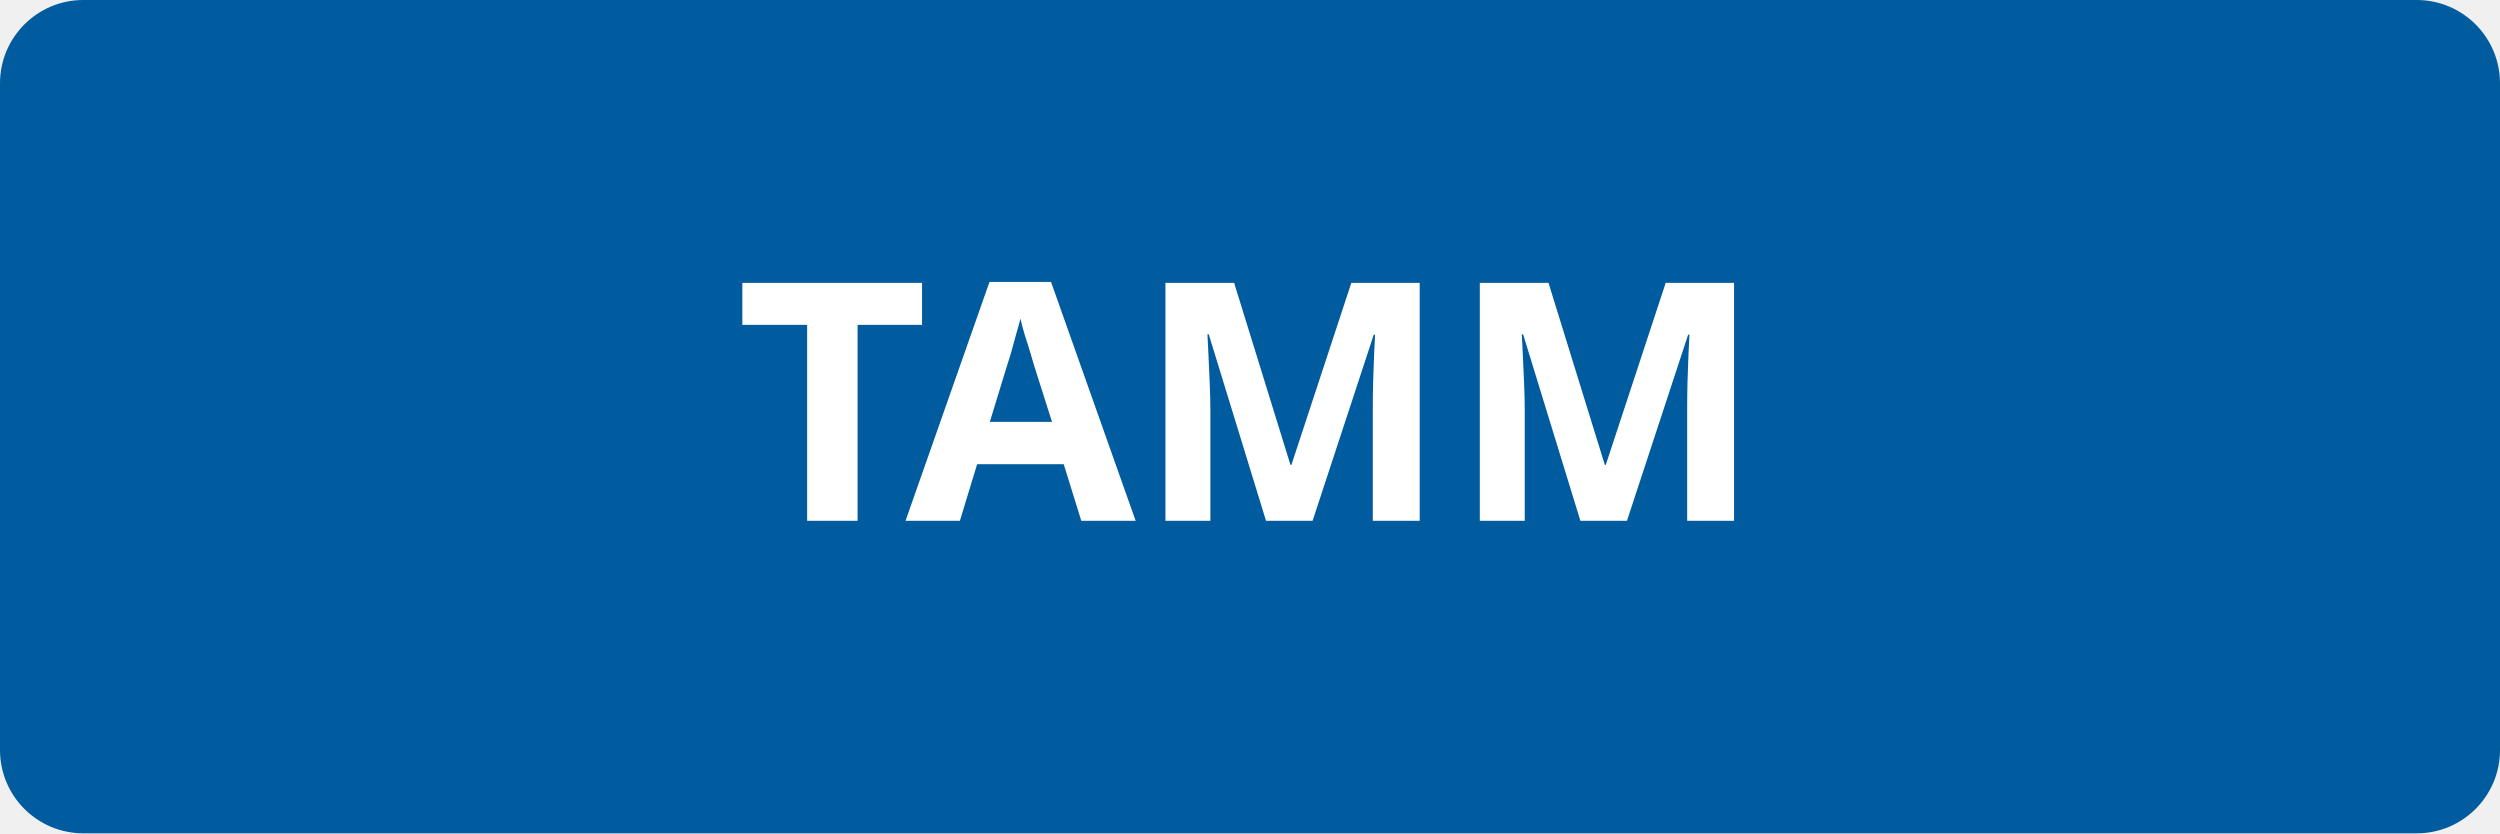
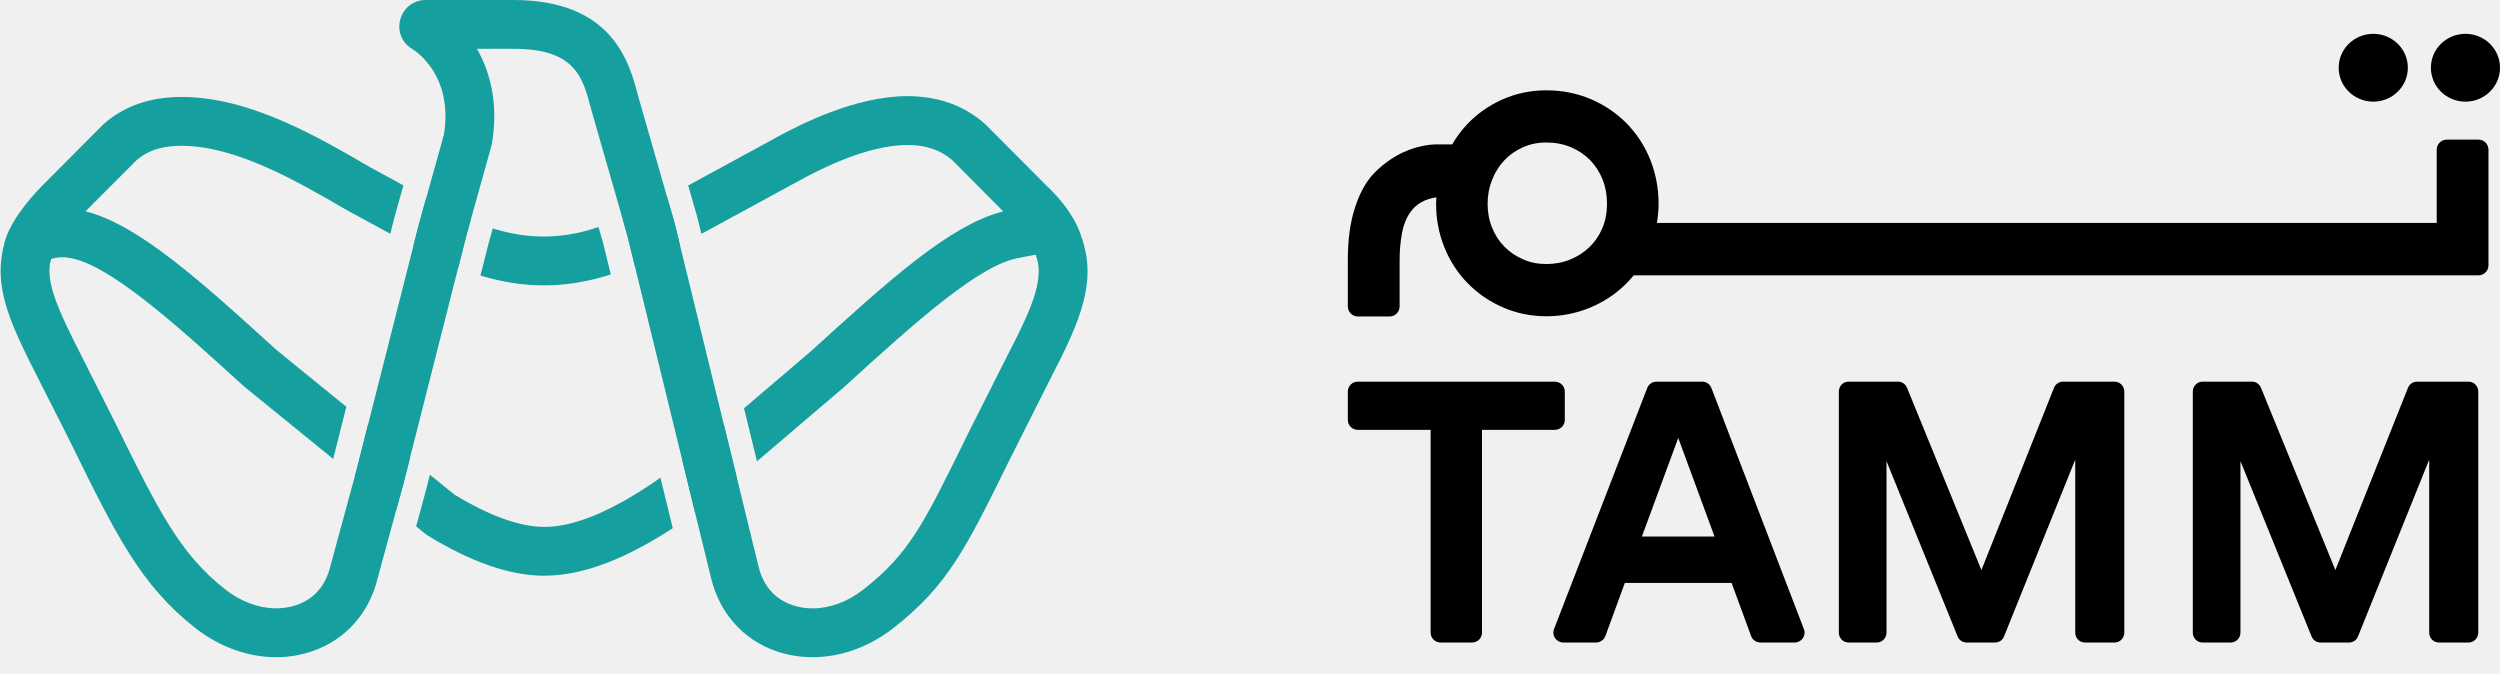
- <svg xmlns="http://www.w3.org/2000/svg" viewBox="0 0 120 40" fill="none">
-   <rect width="120" height="40" rx="4" fill="#005C9E" />
-   <text x="60" y="25" text-anchor="middle" fill="white" font-family="sans-serif" font-size="16" font-weight="bold">TAMM</text>
+ <svg xmlns="http://www.w3.org/2000/svg" width="115" height="31" viewBox="0 0 115 31" fill="none">
+   <path fill-rule="evenodd" clip-rule="evenodd" d="M110.761 3.115C110.761 3.978 110.049 4.676 109.171 4.676C108.293 4.676 107.579 3.978 107.579 3.115C107.579 2.254 108.293 1.556 109.171 1.556C110.049 1.556 110.761 2.254 110.761 3.115ZM115 3.115C115 3.978 114.289 4.676 113.41 4.676C112.532 4.676 111.821 3.978 111.821 3.115C111.821 2.254 112.532 1.556 113.41 1.556C114.289 1.556 115 2.254 115 3.115ZM73.115 11.366C73.371 11.118 73.568 10.827 73.711 10.488C73.854 10.149 73.922 9.778 73.922 9.377C73.922 8.974 73.857 8.603 73.72 8.258C73.583 7.913 73.389 7.616 73.142 7.362C72.892 7.109 72.597 6.912 72.258 6.77C71.916 6.626 71.544 6.555 71.133 6.555C70.737 6.555 70.374 6.629 70.046 6.779C69.716 6.926 69.433 7.127 69.195 7.38C68.957 7.633 68.769 7.931 68.635 8.276C68.498 8.62 68.43 8.986 68.43 9.377C68.43 9.766 68.498 10.131 68.635 10.47C68.769 10.809 68.96 11.101 69.204 11.348C69.448 11.595 69.734 11.79 70.064 11.931C70.392 12.076 70.749 12.146 71.133 12.146C71.52 12.146 71.883 12.079 72.222 11.94C72.562 11.805 72.859 11.61 73.115 11.366ZM112.089 10.256V6.886C112.089 6.632 112.294 6.423 112.547 6.423H114.012C114.265 6.423 114.47 6.632 114.47 6.886V12.2C114.47 12.456 114.265 12.665 114.012 12.665H75.149C75.024 12.816 74.896 12.963 74.753 13.098C74.279 13.558 73.723 13.917 73.104 14.168C72.484 14.418 71.821 14.548 71.133 14.548C70.424 14.548 69.749 14.409 69.124 14.135C68.522 13.873 67.984 13.505 67.528 13.042C67.061 12.571 66.695 12.008 66.439 11.372C66.188 10.748 66.06 10.076 66.06 9.378C66.06 9.301 66.065 9.227 66.07 9.153C66.072 9.128 66.074 9.103 66.075 9.077C65.548 9.154 65.153 9.375 64.894 9.737C64.7 10.002 64.566 10.329 64.492 10.718C64.42 11.11 64.382 11.528 64.382 11.976V14.094C64.382 14.35 64.176 14.557 63.923 14.557H62.458C62.205 14.557 62 14.35 62 14.094V11.941C62 11.045 62.104 10.273 62.307 9.619C62.512 8.965 62.801 8.367 63.259 7.914C64.194 6.989 65.126 6.782 65.385 6.726C65.647 6.668 65.891 6.641 66.117 6.641H66.802C66.995 6.308 67.221 6.002 67.48 5.725C67.933 5.248 68.469 4.865 69.076 4.591C69.71 4.302 70.404 4.155 71.133 4.155C71.853 4.155 72.538 4.29 73.166 4.555C73.794 4.821 74.348 5.195 74.815 5.666C75.292 6.149 75.664 6.721 75.92 7.366C76.167 7.993 76.295 8.671 76.295 9.378C76.295 9.675 76.265 9.97 76.218 10.256H112.089Z" fill="black" style="fill:black;fill-opacity:1;" />
+   <path fill-rule="evenodd" clip-rule="evenodd" d="M68.172 29.101V19.773H71.523C71.777 19.773 71.981 19.569 71.981 19.318V18.011C71.981 17.76 71.777 17.556 71.523 17.556H62.457C62.206 17.556 62 17.76 62 18.011V19.318C62 19.569 62.206 19.773 62.457 19.773H65.809V29.101C65.809 29.352 66.015 29.556 66.266 29.556H67.715C67.968 29.556 68.172 29.352 68.172 29.101ZM78.869 24.682H75.527L77.199 20.145L78.869 24.682ZM74.742 26.816H79.654L80.551 29.258C80.616 29.438 80.787 29.556 80.981 29.556H82.551C82.873 29.556 83.094 29.237 82.979 28.938L78.725 17.849C78.657 17.671 78.489 17.556 78.297 17.556H76.202C76.01 17.556 75.839 17.671 75.772 17.849L71.485 28.938C71.37 29.237 71.594 29.556 71.916 29.556H73.414C73.609 29.556 73.78 29.438 73.848 29.258L74.742 26.816ZM111.743 29.101V21.144L108.468 29.275C108.401 29.447 108.238 29.556 108.055 29.556H106.745C106.566 29.556 106.4 29.447 106.332 29.275L103.061 21.212V29.101C103.061 29.352 102.86 29.556 102.612 29.556H101.317C101.069 29.556 100.869 29.352 100.869 29.101V18.011C100.869 17.76 101.069 17.556 101.317 17.556H103.592C103.772 17.556 103.934 17.666 104.005 17.837L107.427 26.222L110.767 17.84C110.834 17.669 110.997 17.556 111.18 17.556H113.552C113.799 17.556 114 17.76 114 18.011V29.101C114 29.352 113.799 29.556 113.552 29.556H112.189C111.944 29.556 111.743 29.352 111.743 29.101ZM95.461 21.144V29.101C95.461 29.352 95.659 29.556 95.906 29.556H97.269C97.517 29.556 97.718 29.352 97.718 29.101V18.011C97.718 17.76 97.517 17.556 97.269 17.556H94.897C94.715 17.556 94.552 17.669 94.484 17.84L91.145 26.222L87.723 17.837C87.652 17.666 87.49 17.556 87.31 17.556H85.032C84.787 17.556 84.587 17.76 84.587 18.011V29.101C84.587 29.352 84.787 29.556 85.032 29.556H86.33C86.578 29.556 86.779 29.352 86.779 29.101V21.212L90.05 29.275C90.118 29.447 90.283 29.556 90.463 29.556H91.773C91.956 29.556 92.118 29.447 92.186 29.275L95.461 21.144Z" fill="black" style="fill:black;fill-opacity:1;" />
+   <path fill-rule="evenodd" clip-rule="evenodd" d="M35.952 6.193L31.657 8.532L32.068 9.961C32.074 9.99 32.083 10.017 32.089 10.046L32.264 10.759L37.013 8.174C37.723 7.802 39.879 6.669 41.742 6.669C42.588 6.669 43.26 6.897 43.798 7.361L46.149 9.724C43.706 10.333 40.84 12.939 37.303 16.157L34.224 18.78L34.822 21.22L38.788 17.839C42.035 14.888 45.102 12.096 46.956 11.851C46.983 11.839 47.101 11.815 47.314 11.777C47.524 11.735 47.636 11.717 47.648 11.723L47.654 11.735C47.681 11.812 47.705 11.889 47.722 11.966C47.746 11.975 47.767 11.984 47.784 11.992C48.074 12.427 48.627 12.602 49.118 12.415C49.63 12.22 49.926 11.679 49.816 11.141C49.81 11.117 49.804 11.093 49.798 11.067C49.792 11.052 49.787 11.034 49.784 11.017L49.763 10.957C49.488 9.967 48.701 9.091 48.314 8.71C48.252 8.645 48.199 8.597 48.16 8.562L45.362 5.752C45.347 5.735 45.33 5.72 45.312 5.705C44.357 4.853 43.156 4.424 41.742 4.421C39.323 4.424 36.797 5.749 35.952 6.193ZM4.774 5.702C4.756 5.717 4.741 5.734 4.724 5.749L1.955 8.529C1.328 9.168 0.323 10.345 0.16 11.377C0.151 11.413 0.142 11.451 0.134 11.487C0.128 11.54 0.125 11.596 0.125 11.649C0.125 12.176 0.483 12.646 0.994 12.761C1.506 12.877 2.02 12.637 2.248 12.164C2.26 12.14 2.281 12.111 2.307 12.078C2.316 12.031 2.325 11.984 2.337 11.933C2.455 11.856 2.733 11.821 2.985 11.836C3.017 11.839 3.053 11.842 3.088 11.848C4.934 12.049 8.125 14.956 11.209 17.762C11.227 17.777 11.242 17.792 11.26 17.804L15.326 21.11L15.932 18.712L12.7 16.083C9.322 13.01 6.374 10.327 3.934 9.721L6.288 7.361C6.806 6.915 7.459 6.707 8.349 6.707C10.86 6.707 13.661 8.334 15.941 9.659L17.952 10.753L18.139 10.02L18.556 8.526L17.041 7.701C14.557 6.258 11.467 4.46 8.349 4.46C6.906 4.46 5.702 4.88 4.774 5.702ZM29.354 9.783C29.182 9.854 28.928 9.952 28.638 10.058L28.863 10.848L29.206 12.244C29.738 12.049 30.158 11.883 30.253 11.845C30.291 11.827 30.33 11.809 30.371 11.789L31.285 11.292L31.034 10.271L30.688 9.059L29.354 9.783ZM19.274 10.298L19.011 11.333L19.928 11.833C19.948 11.845 19.969 11.853 19.993 11.865C20.371 12.04 20.729 12.194 21.075 12.327L21.442 10.874L21.649 10.138C21.43 10.049 21.205 9.952 20.972 9.842L19.608 9.1L19.274 10.298ZM26.811 10.656C26.726 10.679 26.646 10.697 26.572 10.712C26.32 10.765 26.075 10.807 25.829 10.833C24.785 10.954 23.78 10.851 22.668 10.508L22.479 11.176L22.1 12.676C23.656 13.143 25.111 13.246 26.619 12.989C26.755 12.966 26.891 12.939 27.024 12.912C27.252 12.865 27.509 12.8 27.781 12.72C27.885 12.688 27.988 12.655 28.095 12.623L27.737 11.156L27.533 10.446C27.276 10.529 27.027 10.602 26.811 10.656ZM16.399 21.625L16.319 21.921L18.224 23.47L18.573 22.199L18.854 21.087L16.931 19.525L16.399 21.625ZM31.391 21.194L31.979 23.595C32.109 23.497 32.245 23.4 32.379 23.299C32.399 23.285 32.417 23.27 32.435 23.255L33.902 22.004L33.304 19.564L31.391 21.194ZM19.615 22.474L19.142 24.213L19.541 24.538C19.58 24.571 19.621 24.6 19.662 24.627C21.703 25.875 23.466 26.481 25.042 26.484C25.045 26.484 25.045 26.481 25.045 26.481C25.057 26.481 25.069 26.481 25.081 26.481C25.081 26.481 25.084 26.481 25.086 26.481C25.098 26.481 25.11 26.481 25.122 26.481C25.125 26.481 25.125 26.481 25.128 26.481C26.823 26.458 28.742 25.733 30.948 24.296L30.38 21.974C28.36 23.394 26.648 24.151 25.282 24.231C25.279 24.231 25.279 24.231 25.276 24.231C25.267 24.231 25.258 24.231 25.249 24.231C25.246 24.231 25.24 24.231 25.237 24.234C25.231 24.234 25.225 24.234 25.217 24.234C25.211 24.234 25.205 24.234 25.199 24.234C25.193 24.234 25.19 24.234 25.184 24.234C25.175 24.234 25.169 24.234 25.16 24.237C25.157 24.237 25.154 24.237 25.148 24.237C25.14 24.237 25.131 24.237 25.122 24.237C25.119 24.237 25.116 24.237 25.113 24.237C25.104 24.237 25.092 24.237 25.084 24.237C25.081 24.237 25.081 24.237 25.078 24.237C25.069 24.237 25.057 24.237 25.045 24.237H25.042C23.921 24.237 22.525 23.737 20.899 22.749L19.775 21.835L19.615 22.474Z" fill="#169F9F" style="fill:#169F9F;fill:color(display-p3 0.086 0.624 0.624);fill-opacity:1;" />
+   <path fill-rule="evenodd" clip-rule="evenodd" d="M19.578 0C19.025 0 18.555 0.361 18.41 0.905C18.268 1.446 18.499 1.993 18.978 2.262C18.999 2.274 19.475 2.561 19.892 3.2C20.265 3.771 20.655 4.753 20.421 6.19L19.274 10.298L16.399 21.625L15.195 26.052C14.983 26.937 14.447 27.552 13.652 27.827C13.347 27.933 13.028 27.983 12.702 27.983C11.916 27.983 11.091 27.685 10.366 27.117C8.263 25.47 7.27 23.453 5.294 19.436L3.366 15.613C2.487 13.832 2.112 12.826 2.339 11.921L0.16 11.377C-0.272 13.104 0.411 14.699 1.355 16.615L3.073 20.007L3.28 20.424C5.338 24.612 6.474 26.919 8.982 28.886C10.1 29.764 11.404 30.225 12.682 30.231H12.726C12.732 30.231 12.735 30.231 12.738 30.231C13.3 30.228 13.856 30.134 14.388 29.947C15.899 29.424 16.988 28.194 17.369 26.608L18.57 22.199L21.442 10.875L22.598 6.737C22.61 6.702 22.616 6.663 22.625 6.628C22.965 4.643 22.477 3.185 21.939 2.245H23.615C26.466 2.245 26.804 3.534 27.2 5.048L28.862 10.848L32.704 26.57C33.088 28.188 34.174 29.418 35.685 29.947C36.232 30.137 36.803 30.231 37.38 30.231C38.666 30.231 39.976 29.767 41.103 28.886C43.602 26.928 44.436 25.227 46.456 21.119L48.852 16.364C49.428 15.195 49.839 14.166 49.978 13.184C49.978 13.184 49.978 13.184 49.978 13.181C49.978 13.178 49.978 13.173 49.981 13.17C49.981 13.167 49.981 13.161 49.981 13.158C49.981 13.158 49.981 13.155 49.981 13.152C50.079 12.43 50.026 11.732 49.783 11.017C49.78 11.011 49.777 11.005 49.774 10.996L47.654 11.735C47.952 12.59 47.739 13.542 46.843 15.361L44.675 19.655L44.442 20.128C42.475 24.13 41.813 25.476 39.716 27.117C38.994 27.685 38.169 27.986 37.382 27.986C37.054 27.986 36.732 27.933 36.427 27.827C35.632 27.549 35.099 26.934 34.889 26.043L31.033 10.271L29.365 4.457C28.96 2.898 28.205 0 23.615 0H19.578Z" fill="#169F9F" style="fill:#169F9F;fill:color(display-p3 0.086 0.624 0.624);fill-opacity:1;" />
</svg>
